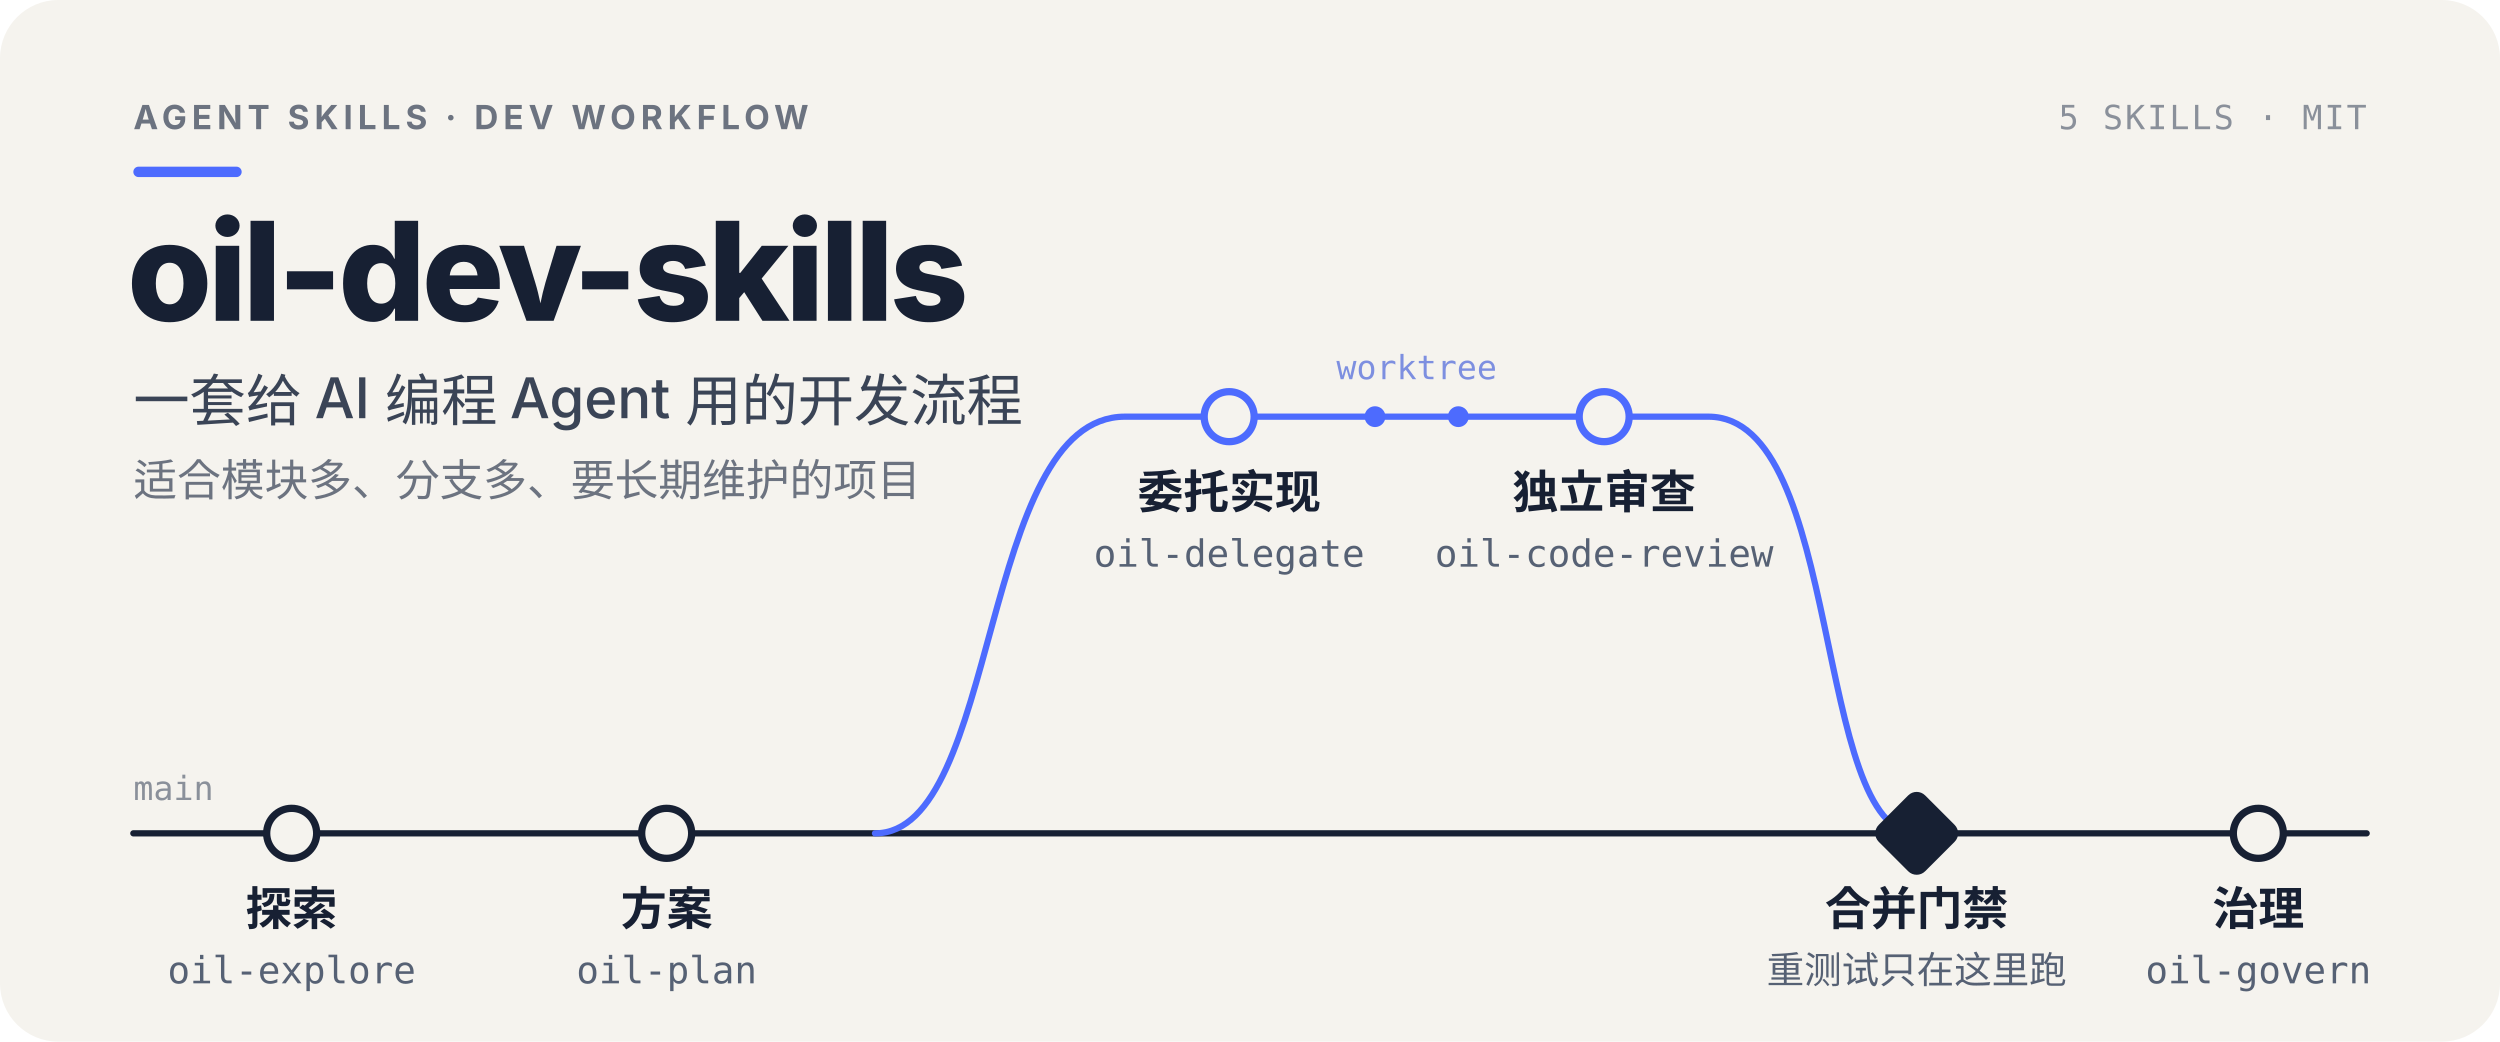
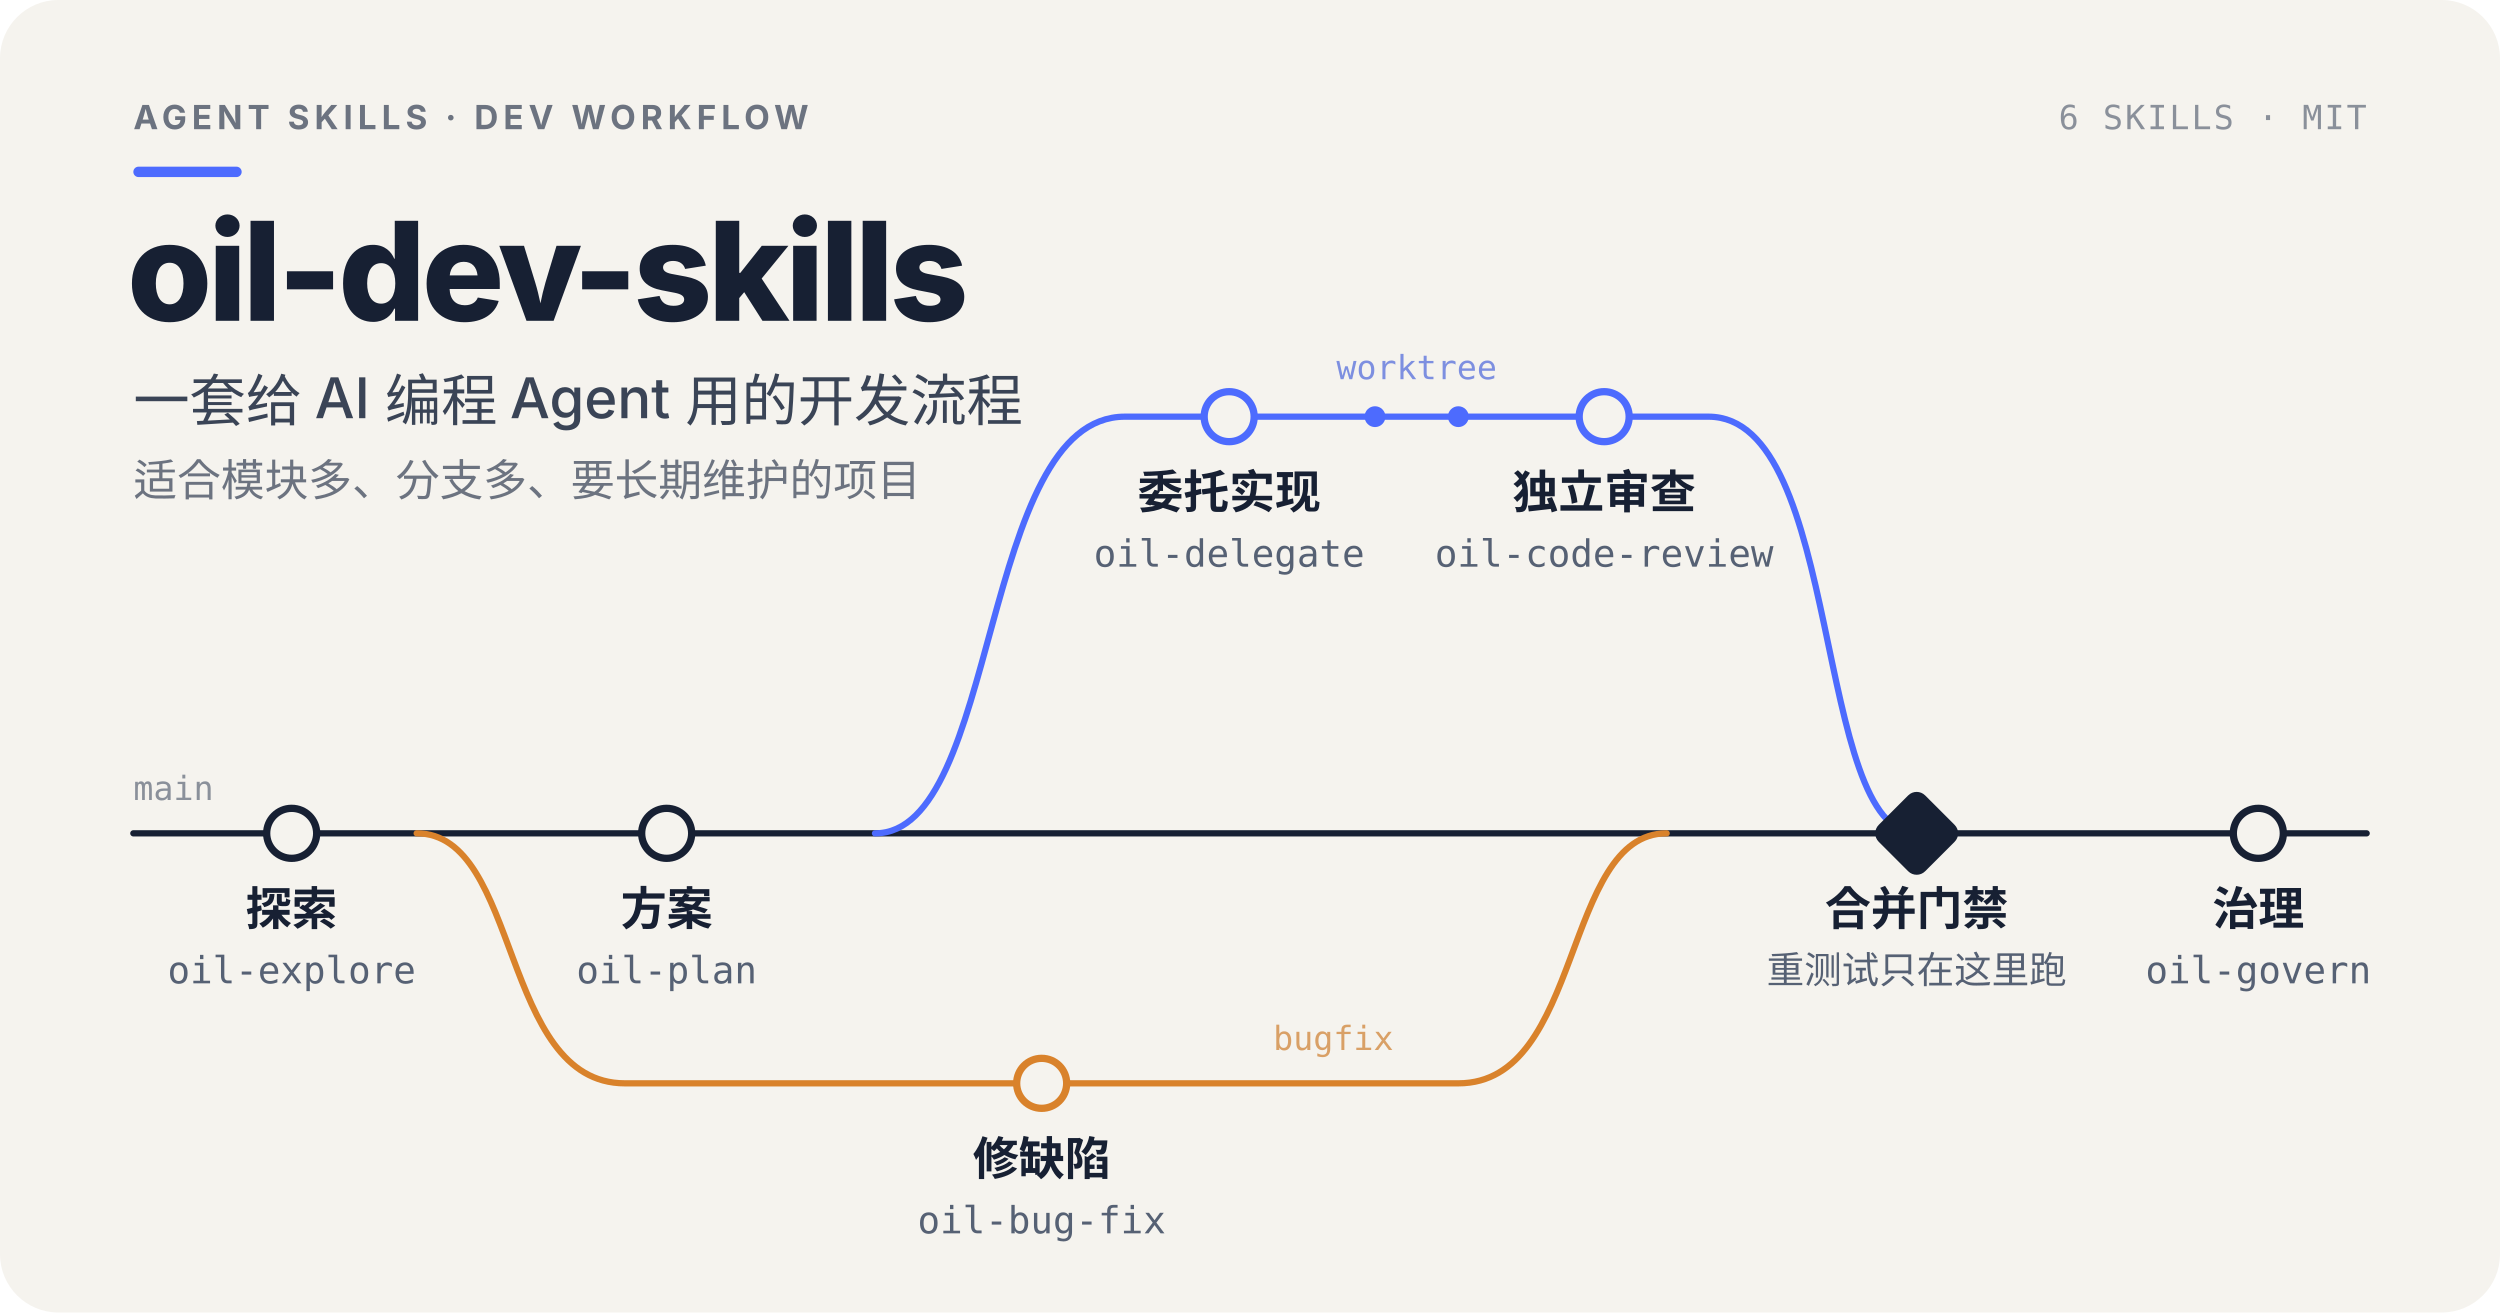
- <svg xmlns="http://www.w3.org/2000/svg" width="1200" height="500" viewBox="0 0 1200 500" role="img" aria-labelledby="title desc">
-   <rect width="1200" height="500" rx="28" fill="#F5F3EE" />
+ <svg xmlns="http://www.w3.org/2000/svg" width="1200" height="630" viewBox="0 0 1200 630" role="img" aria-labelledby="title desc">
+   <rect width="1200" height="630" rx="28" fill="#F5F3EE" />
  <g id="title-block" font-family="-apple-system,BlinkMacSystemFont,'Segoe UI','PingFang SC','Microsoft YaHei',sans-serif">
    <text x="64" y="62" fill="#6C7380" font-size="16" font-weight="700" letter-spacing="2.4">AGENT SKILLS · DEV WORKFLOW</text>
    <rect x="64" y="80" width="52" height="5" rx="2.5" fill="#4D6BFE" />
    <text x="61" y="154" fill="#172033" font-size="66" font-weight="760" letter-spacing="-2">oil-dev-skills</text>
    <text x="64" y="202" fill="#3A4456" font-size="27" font-weight="500">一套给 AI 编程 Agent 用的开发流程</text>
    <text x="64" y="238" fill="#6C7380" font-size="21">适合模块多、分支多、要长期维护的项目</text>
  </g>
  <g id="meta" font-family="ui-monospace,SFMono-Regular,Menlo,Consolas,monospace" font-size="16" fill="#8A909A" letter-spacing="1">
-     <text x="1136" y="62" text-anchor="end">5 SKILLS · MIT</text>
+     <text x="1136" y="62" text-anchor="end">6 SKILLS · MIT</text>
  </g>
  <g id="track" fill="none" stroke-linecap="round" stroke-linejoin="round">
    <path d="M64 400 H1136" stroke="#172033" stroke-width="3" />
    <path d="M420 400 C480 400 470 200 540 200 H820 C885 200 870 400 920 400" stroke="#4D6BFE" stroke-width="3" />
+     <path d="M200 400 C250 400 240 520 300 520 H700 C760 520 750 400 800 400" stroke="#D9822B" stroke-width="3" />
  </g>
  <g id="lane-labels" font-family="ui-monospace,SFMono-Regular,Menlo,Consolas,monospace" font-size="16" fill="#8A909A">
    <text x="64" y="384">main</text>
    <text x="680" y="182" text-anchor="middle" fill="#7D8FE0">worktree</text>
+     <text x="640" y="504" text-anchor="middle" fill="#D9A066">bugfix</text>
  </g>
  <g id="commits" fill="#4D6BFE">
    <circle cx="660" cy="200" r="5" />
    <circle cx="700" cy="200" r="5" />
  </g>
  <g id="nodes" stroke-width="3.5">
    <circle cx="140" cy="400" r="12" fill="#F5F3EE" stroke="#172033" />
    <circle cx="320" cy="400" r="12" fill="#F5F3EE" stroke="#172033" />
    <circle cx="590" cy="200" r="12" fill="#F5F3EE" stroke="#4D6BFE" />
    <circle cx="770" cy="200" r="12" fill="#F5F3EE" stroke="#4D6BFE" />
    <rect x="906" y="386" width="28" height="28" rx="4" transform="rotate(45 920 400)" fill="#172033" stroke="#172033" />
    <circle cx="1084" cy="400" r="12" fill="#F5F3EE" stroke="#172033" />
+     <circle cx="500" cy="520" r="12" fill="#F5F3EE" stroke="#D9822B" />
  </g>
  <g id="stage-labels" text-anchor="middle">
    <g font-family="-apple-system,BlinkMacSystemFont,'Segoe UI','PingFang SC','Microsoft YaHei',sans-serif" font-size="22" font-weight="650" fill="#172033">
      <text x="140" y="444">探索</text>
      <text x="320" y="444">方案</text>
      <text x="590" y="244">委托实现</text>
      <text x="770" y="244">独立审查</text>
      <text x="920" y="444">合并门禁</text>
      <text x="1084" y="444">治理</text>
+       <text x="500" y="564">修缺陷</text>
    </g>
    <g font-family="ui-monospace,SFMono-Regular,Menlo,Consolas,monospace" font-size="18" fill="#566174">
      <text x="140" y="472">oil-explore</text>
      <text x="320" y="472">oil-plan</text>
      <text x="590" y="272">oil-delegate</text>
      <text x="770" y="272">oil-code-review</text>
      <text x="1084" y="472">oil-govern</text>
+       <text x="500" y="592">oil-bug-fix</text>
    </g>
    <text x="920" y="472" font-family="-apple-system,BlinkMacSystemFont,'Segoe UI','PingFang SC','Microsoft YaHei',sans-serif" font-size="18" fill="#566174">重测试只在这里跑</text>
  </g>
</svg>
